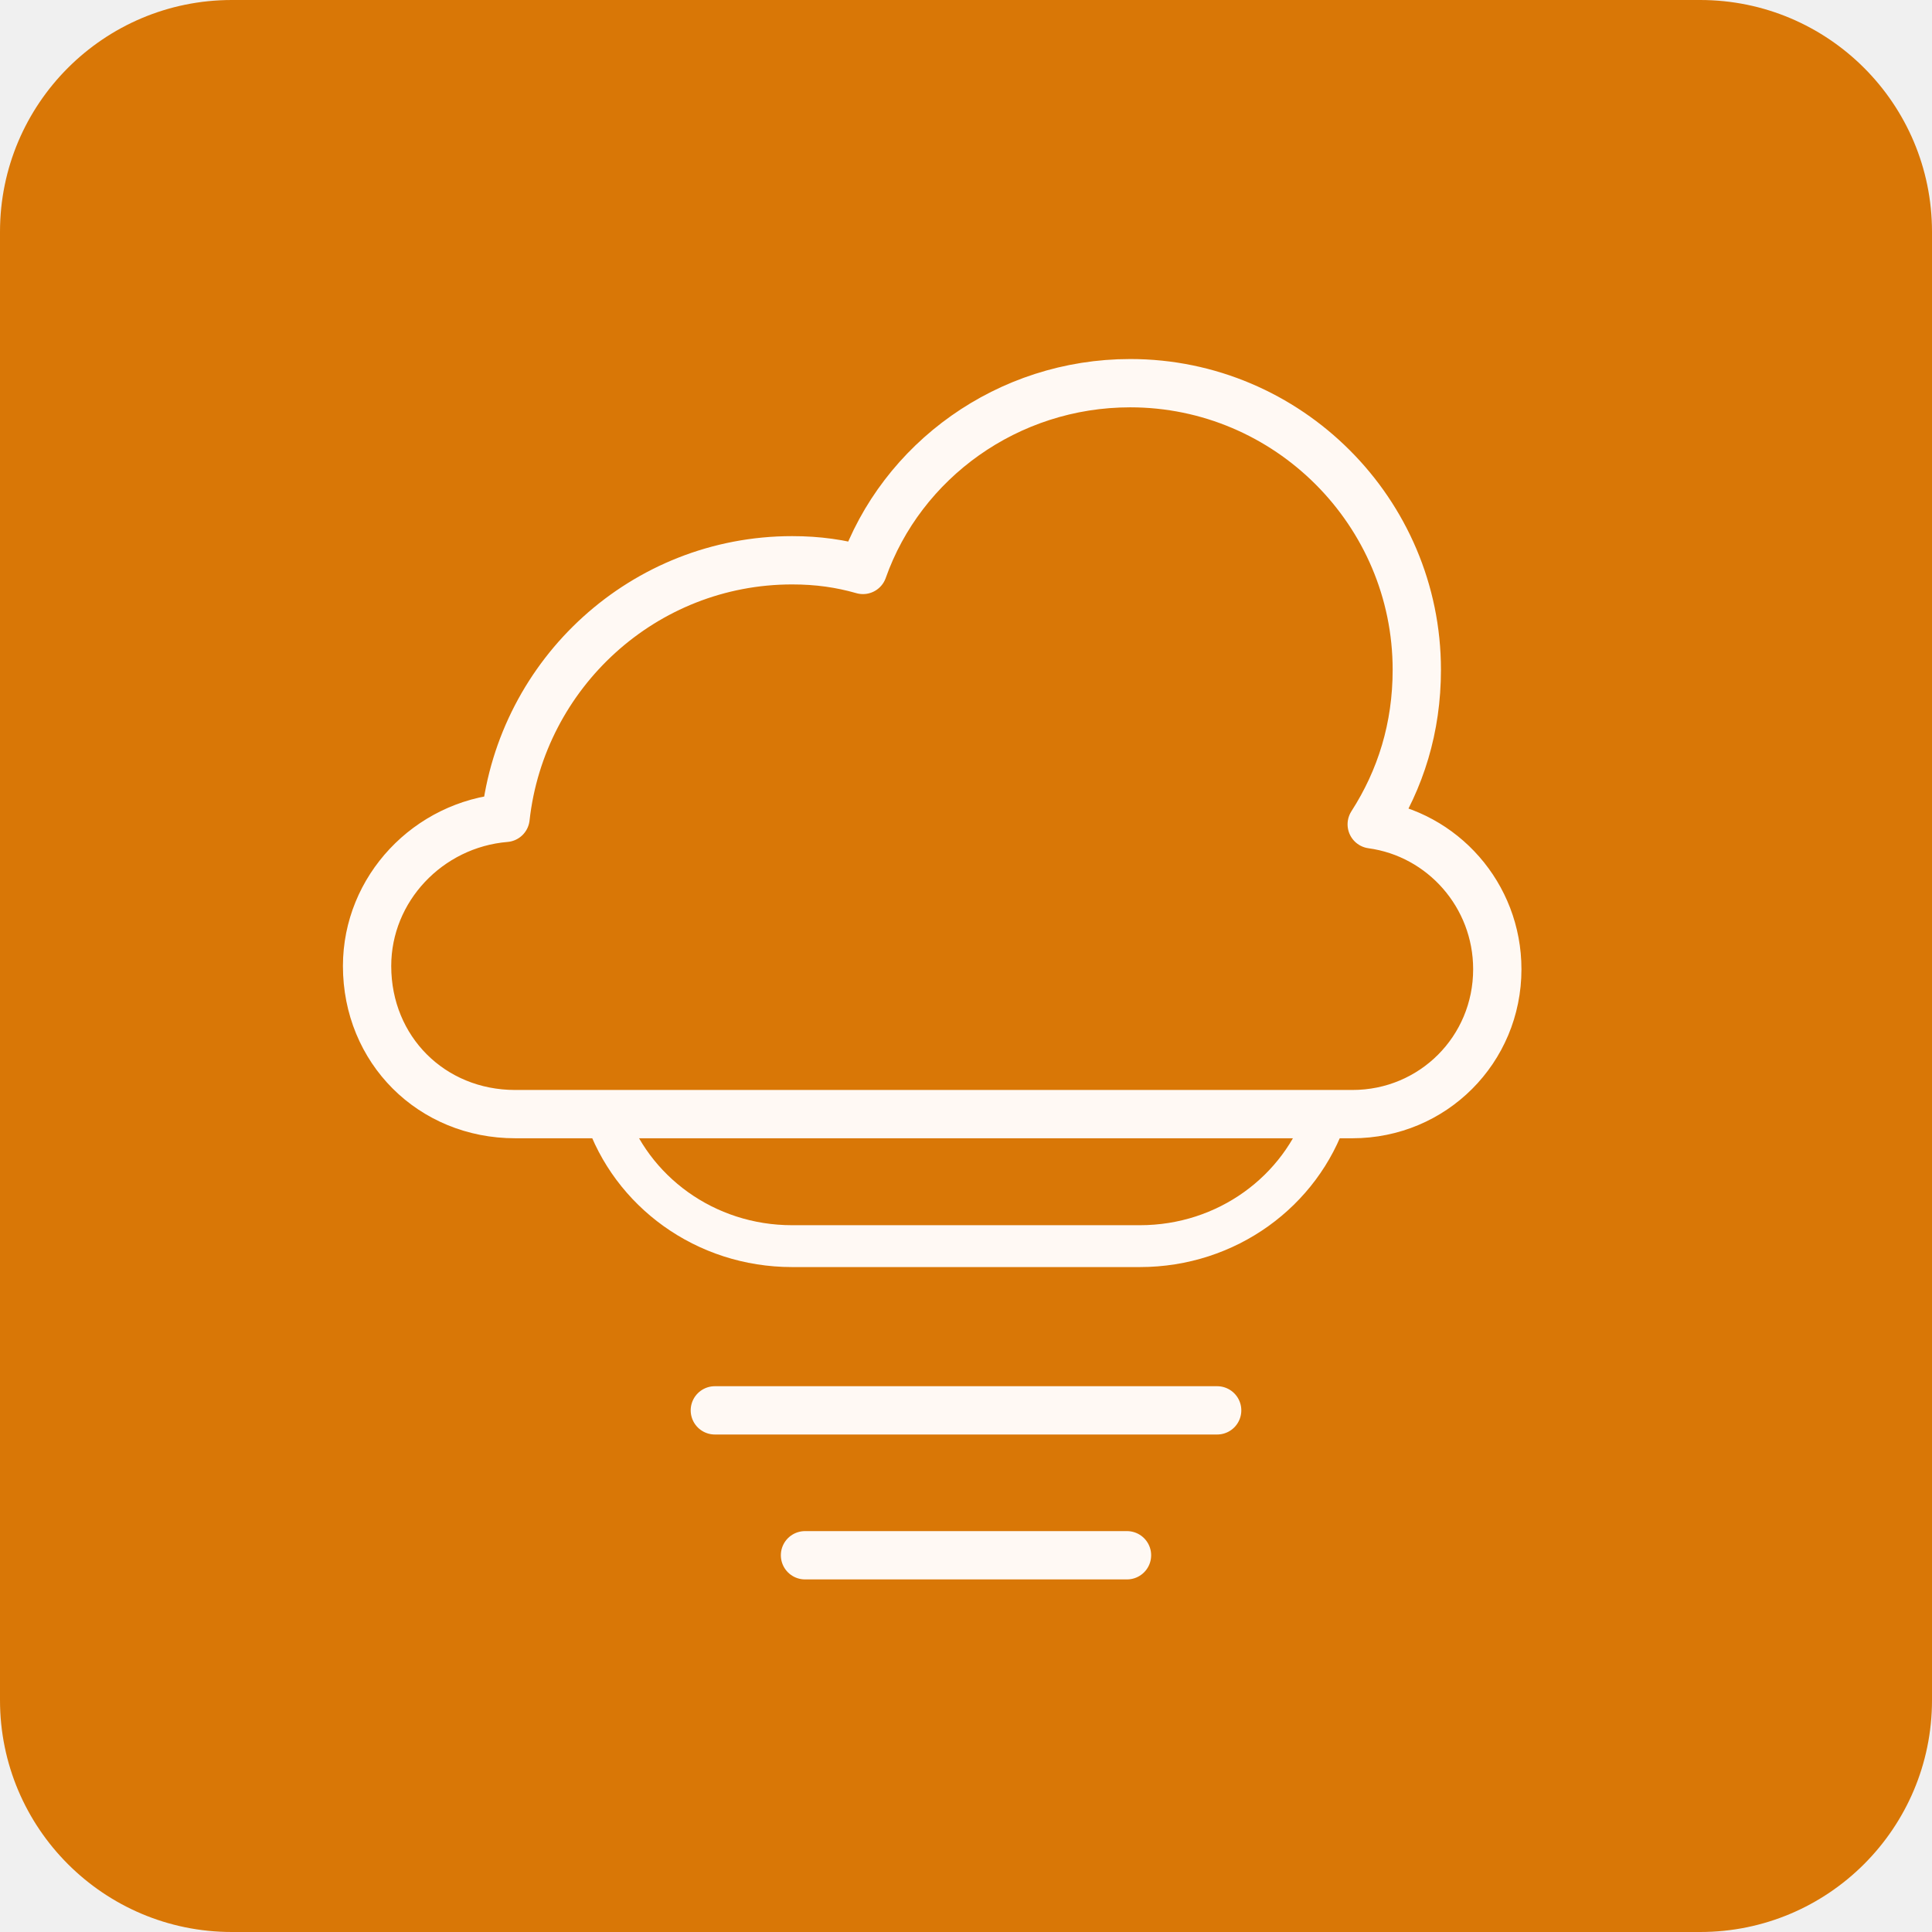
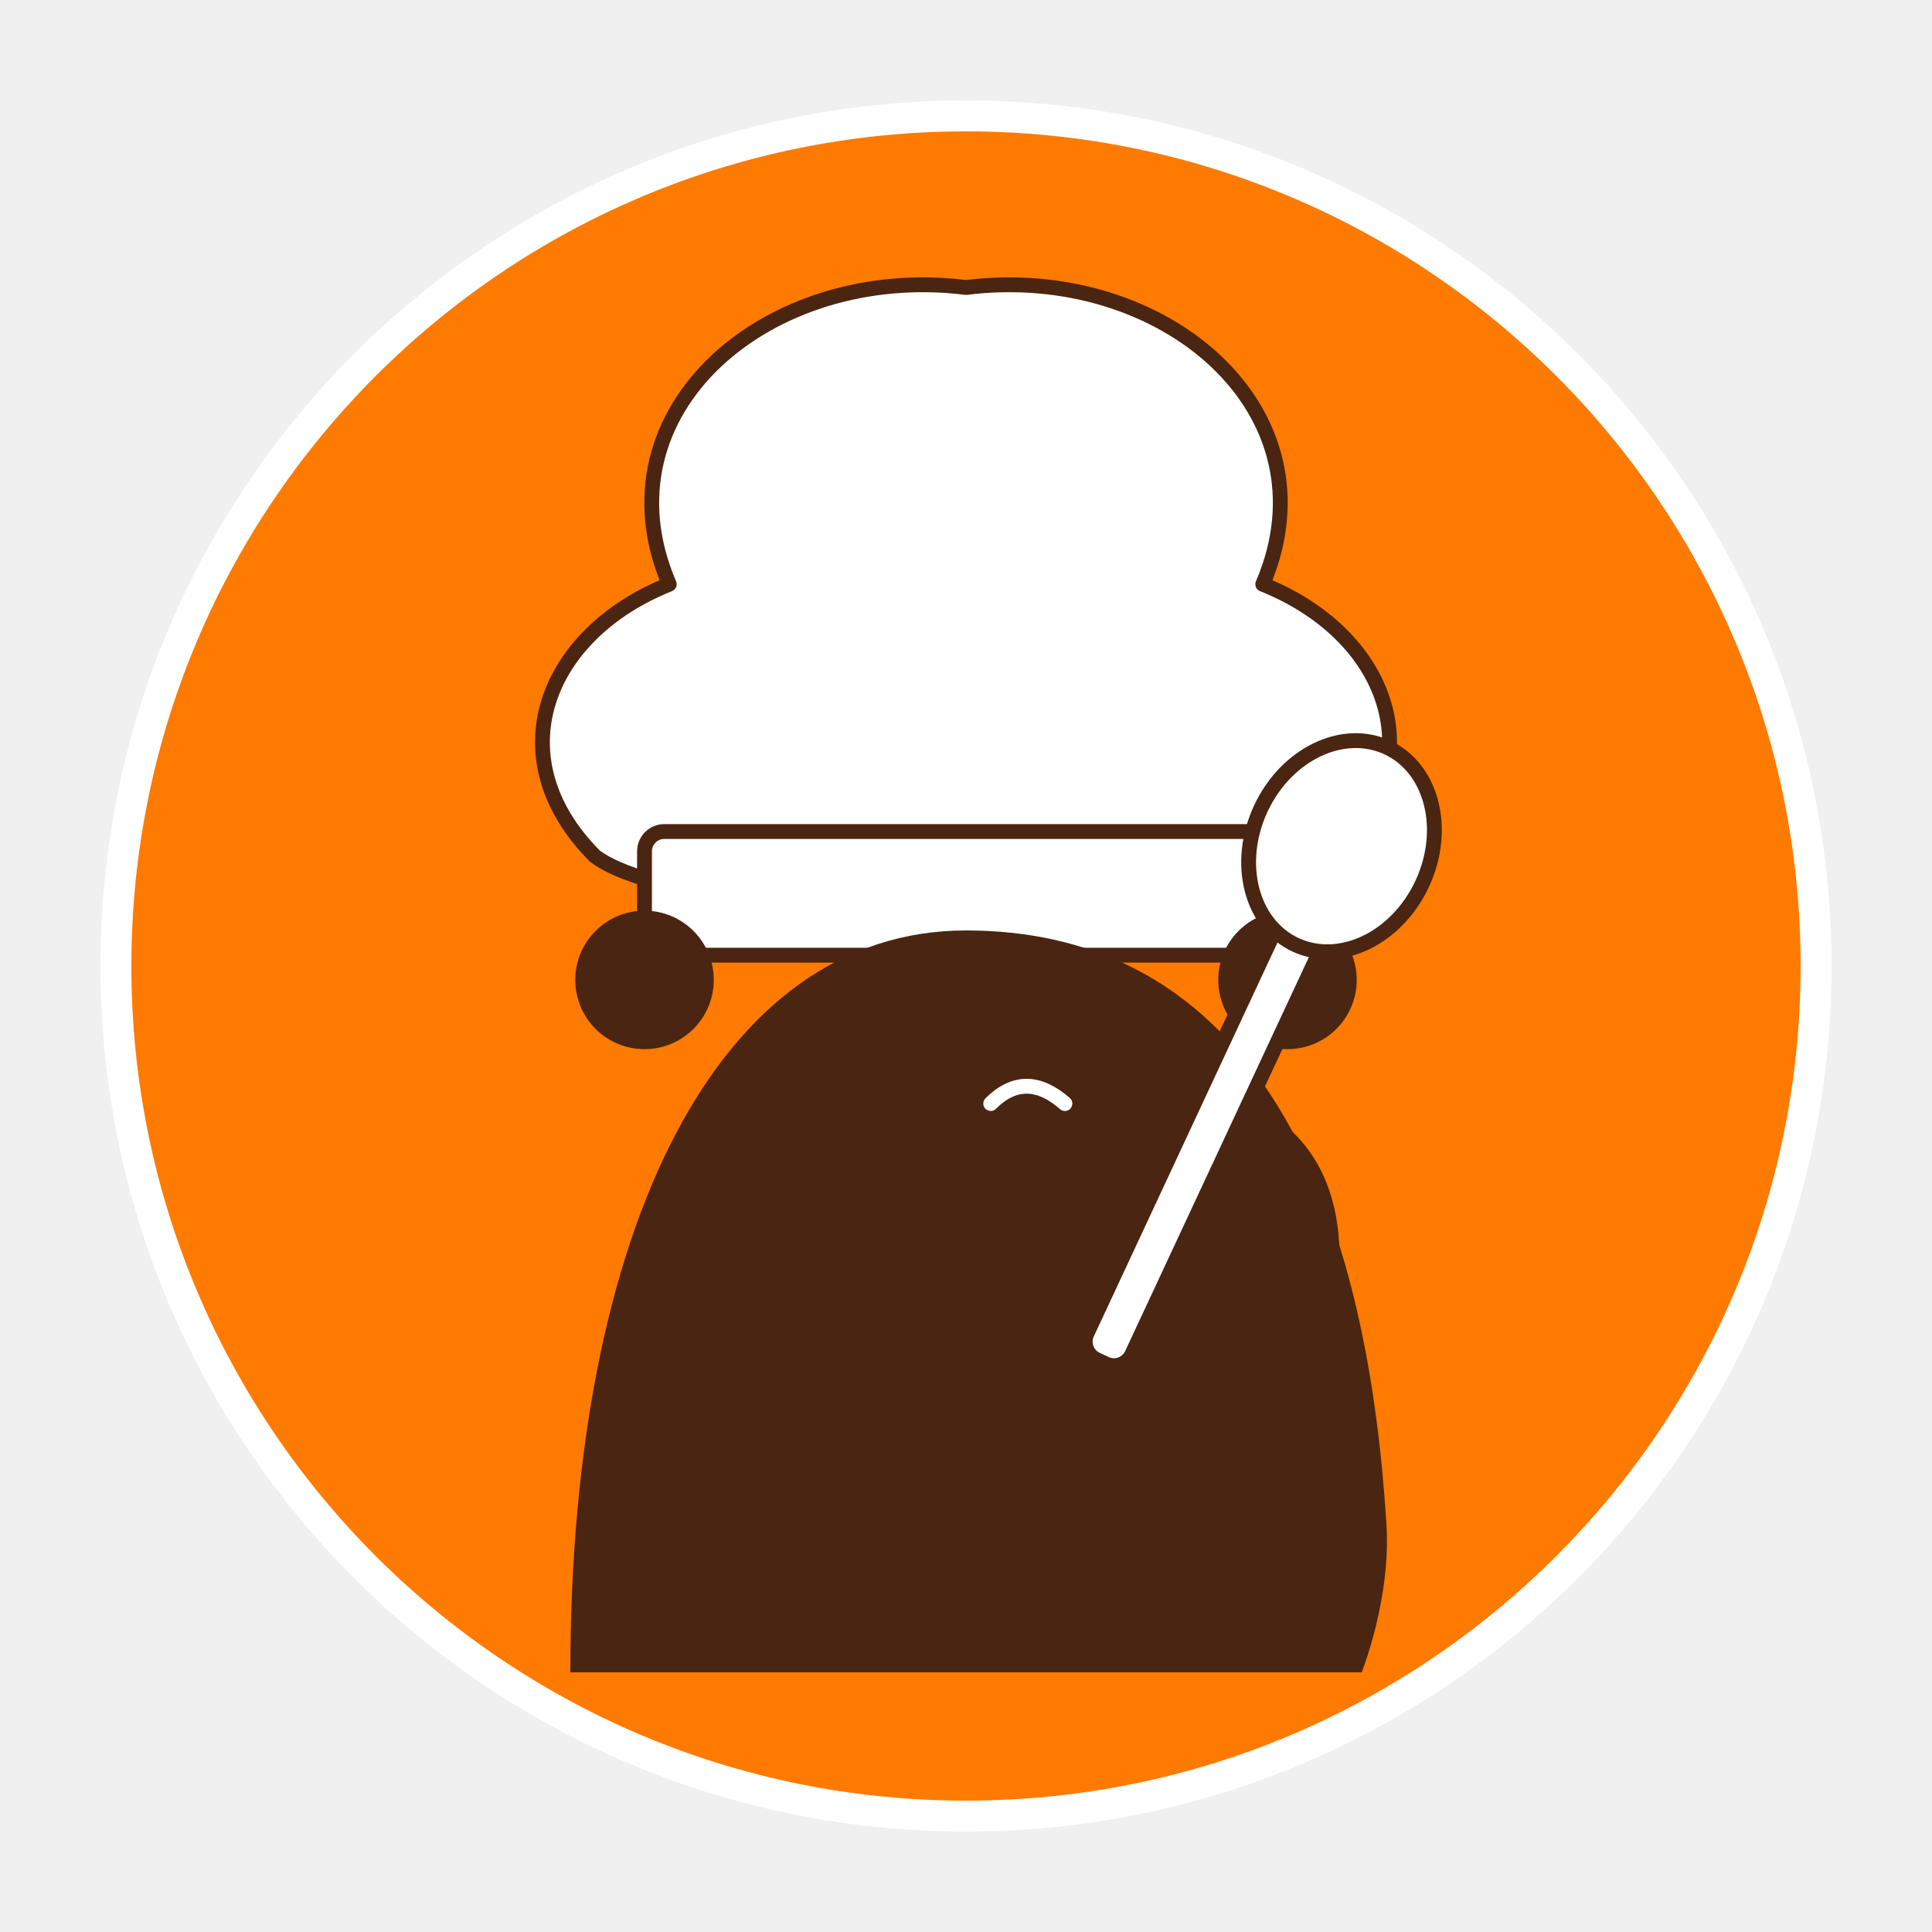
- <svg xmlns="http://www.w3.org/2000/svg" viewBox="0 0 600 600" fill="none">
-   <rect width="600" height="600" rx="72" fill="#D97706" />
-   <g transform="translate(0 30)" stroke="#FFF9F4" stroke-linecap="round" stroke-linejoin="round">
-     <path d="M180 316h240c25 0 45-20 45-45 0-23-17-42-39-45 9-14 14-30 14-48 0-49-40-89-89-89-38 0-71 24-83 58-7-2-14-3-22-3-46 0-84 35-89 80-24 2-43 22-43 46 0 26 20 46 46 46z" stroke-width="15" />
-     <path d="M188 316c8 24 31 41 58 41h108c27 0 50-17 58-41" stroke-width="13" />
-     <path d="M222 408h156" stroke-width="15" />
-     <path d="M250 453h100" stroke-width="15" />
+ <svg xmlns="http://www.w3.org/2000/svg" viewBox="0 0 500 500" width="100%" height="100%">
+   <defs>
+     <style>
+       .bg-circle { fill: #FF7A00; stroke: #FFFFFF; stroke-width: 8; }
+       .capy-shape { fill: #4A2511; }
+       .chef-hat { fill: #FFFFFF; stroke: #4A2511; stroke-width: 3; stroke-linejoin: round; }
+       .ladle { fill: #FFFFFF; stroke: #4A2511; stroke-width: 3; stroke-linejoin: round; }
+     </style>
+   </defs>
+   <circle cx="250" cy="250" r="220" class="bg-circle" />
+   <g transform="translate(-70 -28) scale(1.28) translate(0 10)">
+     <path class="chef-hat" d="M190,130 C175,95 210,65 250,70 C290,65 325,95 310,130 C335,140 345,165 325,185 C305,200 195,200 175,185 C155,165 165,140 190,130 Z" />
+     <rect x="185" y="180" width="130" height="25" rx="4" class="chef-hat" />
+     <circle cx="185" cy="210" r="14" class="capy-shape" />
+     <circle cx="315" cy="210" r="14" class="capy-shape" />
+     <path class="capy-shape" d="M170,350 C170,260 200,200 250,200 C300,200 330,240 335,320 C336,335 330,350 330,350 Z" />
+     <path class="capy-shape" d="M290,230 Q330,235 325,275 Q320,300 290,295 Z" />
+     <path d="M255,235 Q262,228 270,235" fill="none" stroke="#FFFFFF" stroke-width="3" stroke-linecap="round" />
+     <g transform="rotate(25, 290, 260)">
+       <rect x="285" y="180" width="10" height="110" rx="4" class="ladle" />
+       <ellipse cx="290" cy="175" rx="18" ry="22" class="ladle" />
+     </g>
  </g>
</svg>
